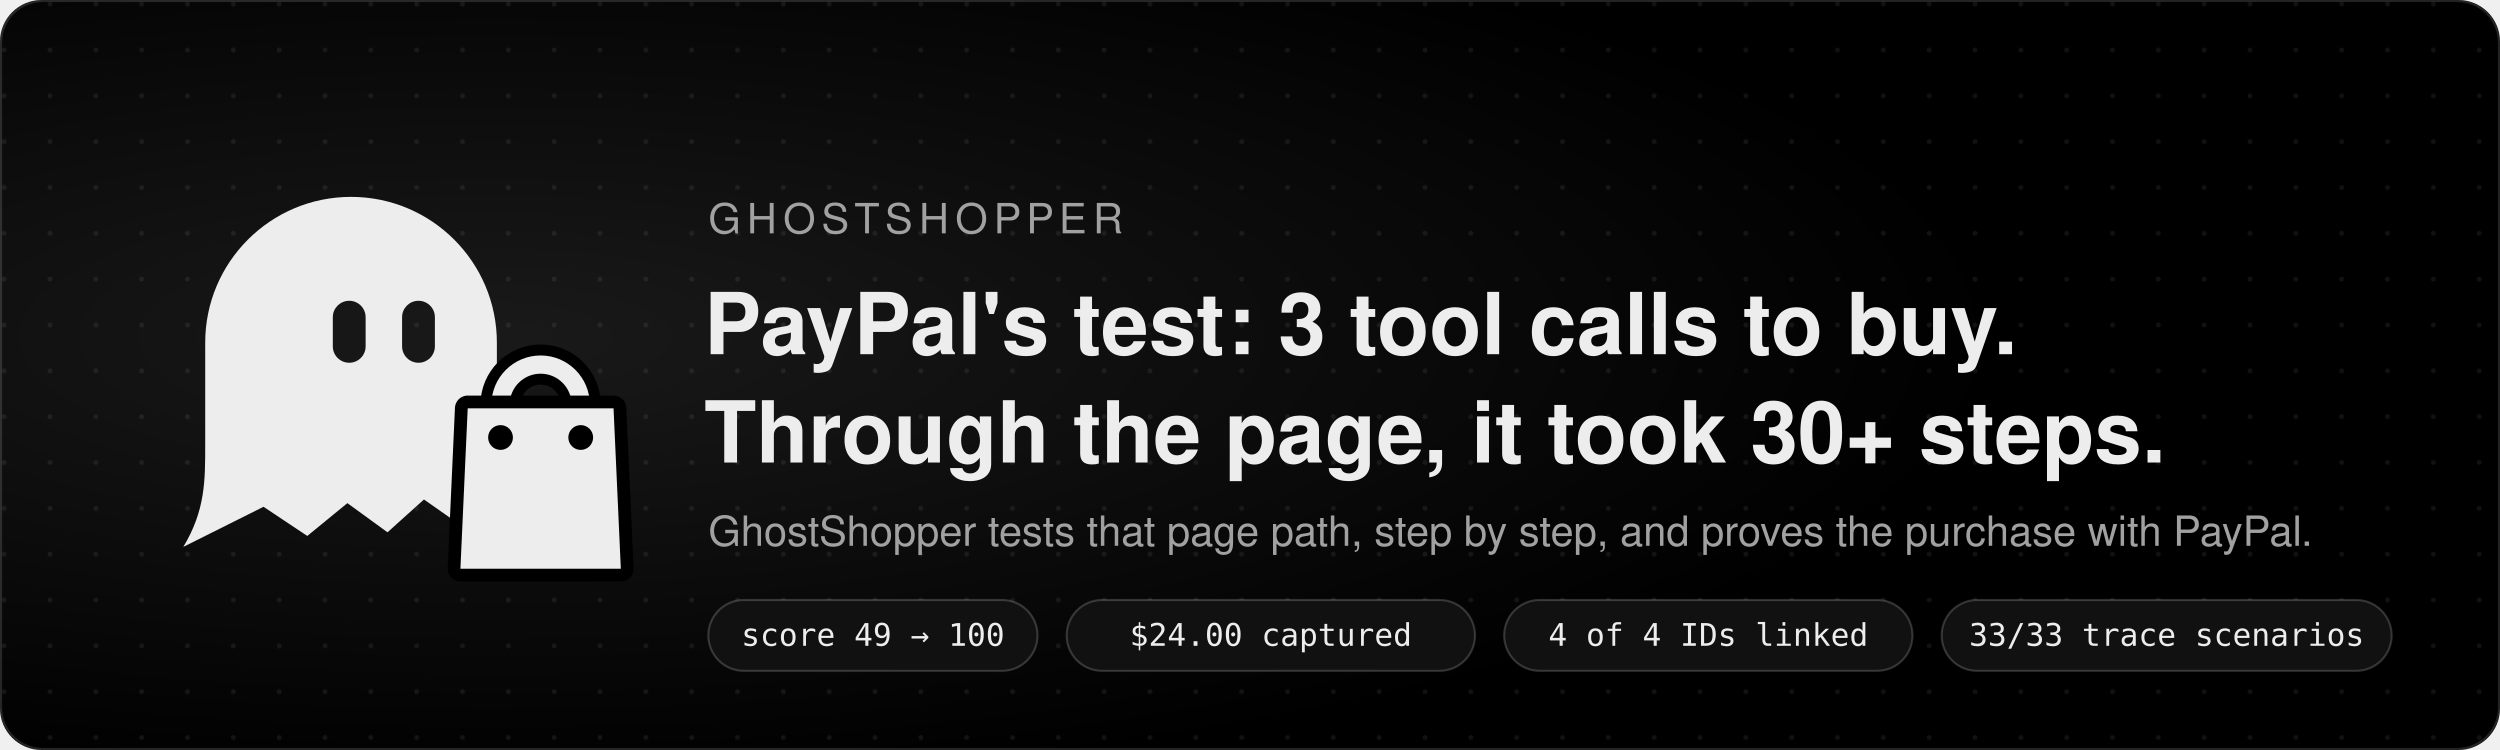
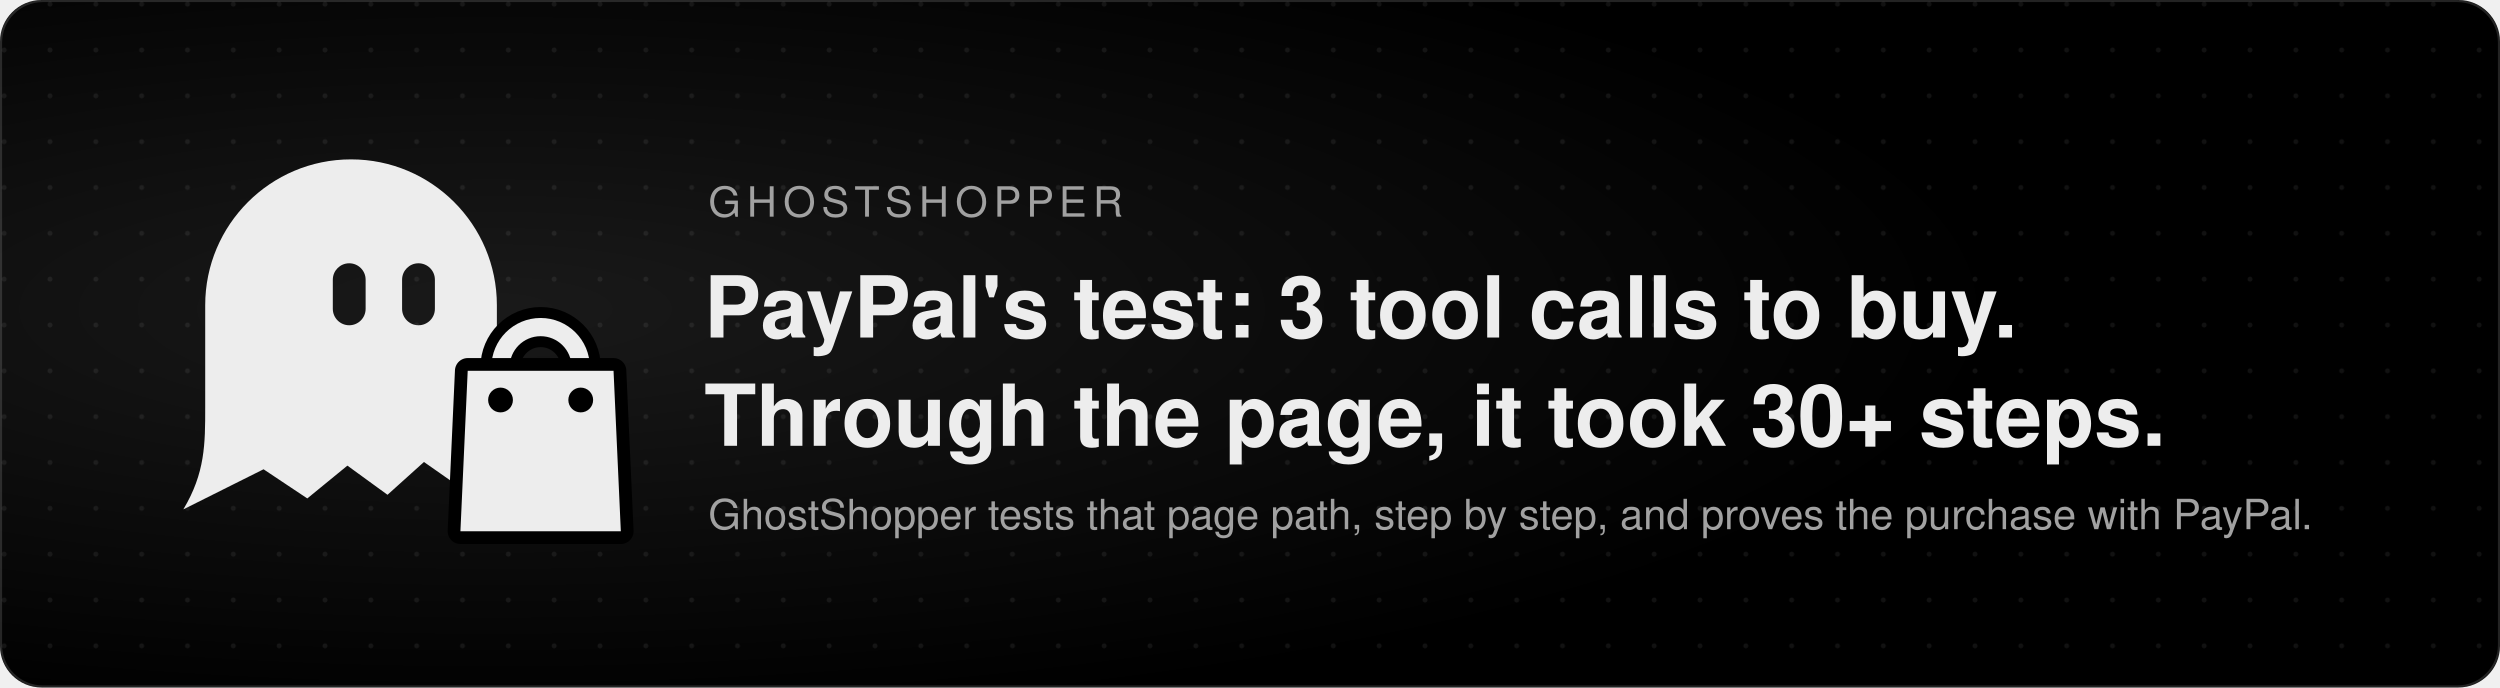
- <svg xmlns="http://www.w3.org/2000/svg" viewBox="0 0 1200 360" role="img" aria-label="GhostShopper. In PayPal's test store, agent tools bought in 3 calls. Through the page, it took 30+ steps.">
+ <svg xmlns="http://www.w3.org/2000/svg" viewBox="0 0 1200 330" role="img" aria-label="GhostShopper. PayPal reports that in its test store, agent tools bought in 3 calls, while going through the page took 30+ steps.">
  <defs>
    <pattern id="dots" width="22" height="22" patternUnits="userSpaceOnUse">
      <circle cx="2" cy="2" r="1.2" fill="#ffffff" fill-opacity="0.07" />
    </pattern>
    <radialGradient id="glow" cx="0.2" cy="0.45" r="0.6">
      <stop offset="0" stop-color="#ffffff" stop-opacity="0.10" />
      <stop offset="1" stop-color="#ffffff" stop-opacity="0" />
    </radialGradient>
  </defs>
-   <rect width="1200" height="360" rx="20" fill="#000" />
-   <rect width="1200" height="360" rx="20" fill="url(#dots)" />
-   <rect width="1200" height="360" rx="20" fill="url(#glow)" />
-   <rect x="0.5" y="0.5" width="1199" height="359" rx="20" fill="none" stroke="#ffffff" stroke-opacity="0.14" />
-   <g transform="translate(60 70) scale(1.75)">
+   <rect width="1200" height="330" rx="20" fill="#000" />
+   <rect width="1200" height="330" rx="20" fill="url(#dots)" />
+   <rect width="1200" height="330" rx="20" fill="url(#glow)" />
+   <rect x="0.5" y="0.5" width="1199" height="329" rx="20" fill="none" stroke="#ffffff" stroke-opacity="0.14" />
+   <g transform="translate(60 52) scale(1.75)">
    <path fill="#ededed" fill-rule="evenodd" d="M22 54A40 40 0 0 1 102 54V86C102 96 98 102 92 104L82 97L72 106L61 98L50 107L38 99L16 110C22 100 22 92 22 82Z M57 47A4.5 4.5 0 0 1 66 47V55A4.5 4.5 0 0 1 57 55Z M76 47A4.5 4.5 0 0 1 85 47V55A4.5 4.5 0 0 1 76 55Z" />
    <path d="M103 78V71A11 11 0 0 1 125 71V78" fill="none" stroke="#000" stroke-width="11" stroke-linecap="round" />
    <path d="M103 78V71A11 11 0 0 1 125 71V78" fill="none" stroke="#ededed" stroke-width="5" stroke-linecap="round" />
    <path d="M94 72H134L136 116H92Z" fill="#ededed" stroke="#000" stroke-width="7" stroke-linejoin="round" paint-order="stroke" />
    <circle cx="103" cy="80" r="3.4" fill="#000" />
    <circle cx="125" cy="80" r="3.4" fill="#000" />
  </g>
  <g font-family="-apple-system, 'Segoe UI', Helvetica, Arial, sans-serif">
-     <text x="340" y="112" fill="#a1a1a1" font-size="20" letter-spacing="3">GHOSTSHOPPER</text>
-     <text x="338" y="170" fill="#ededed" font-size="41" font-weight="700">PayPal's test: 3 tool calls to buy.</text>
-     <text x="338" y="222" fill="#ededed" font-size="41" font-weight="700">Through the page, it took 30+ steps.</text>
-     <text x="340" y="262" fill="#a1a1a1" font-size="20">GhostShopper tests that page path, step by step, and proves the purchase with PayPal.</text>
-   </g>
-   <g font-family="ui-monospace, 'SF Mono', Menlo, Consolas, monospace" font-size="15">
-     <rect x="340" y="288" width="158" height="34" rx="17" fill="#111" stroke="#ffffff" stroke-opacity="0.18" />
-     <text x="419" y="310" fill="#ededed" text-anchor="middle">score 49 → 100</text>
-     <rect x="512" y="288" width="196" height="34" rx="17" fill="#111" stroke="#ffffff" stroke-opacity="0.18" />
-     <text x="610" y="310" fill="#ededed" text-anchor="middle">$24.00 captured</text>
-     <rect x="722" y="288" width="196" height="34" rx="17" fill="#111" stroke="#ffffff" stroke-opacity="0.18" />
-     <text x="820" y="310" fill="#ededed" text-anchor="middle">4 of 4 IDs linked</text>
-     <rect x="932" y="288" width="216" height="34" rx="17" fill="#111" stroke="#ffffff" stroke-opacity="0.18" />
-     <text x="1040" y="310" fill="#ededed" text-anchor="middle">33/33 trace scenarios</text>
+     <text x="340" y="104" fill="#a1a1a1" font-size="20" letter-spacing="3">GHOSTSHOPPER</text>
+     <text x="338" y="162" fill="#ededed" font-size="41" font-weight="700">PayPal's test: 3 tool calls to buy.</text>
+     <text x="338" y="214" fill="#ededed" font-size="41" font-weight="700">Through the page, it took 30+ steps.</text>
+     <text x="340" y="254" fill="#a1a1a1" font-size="20">GhostShopper tests that page path, step by step, and proves the purchase with PayPal.</text>
  </g>
</svg>
